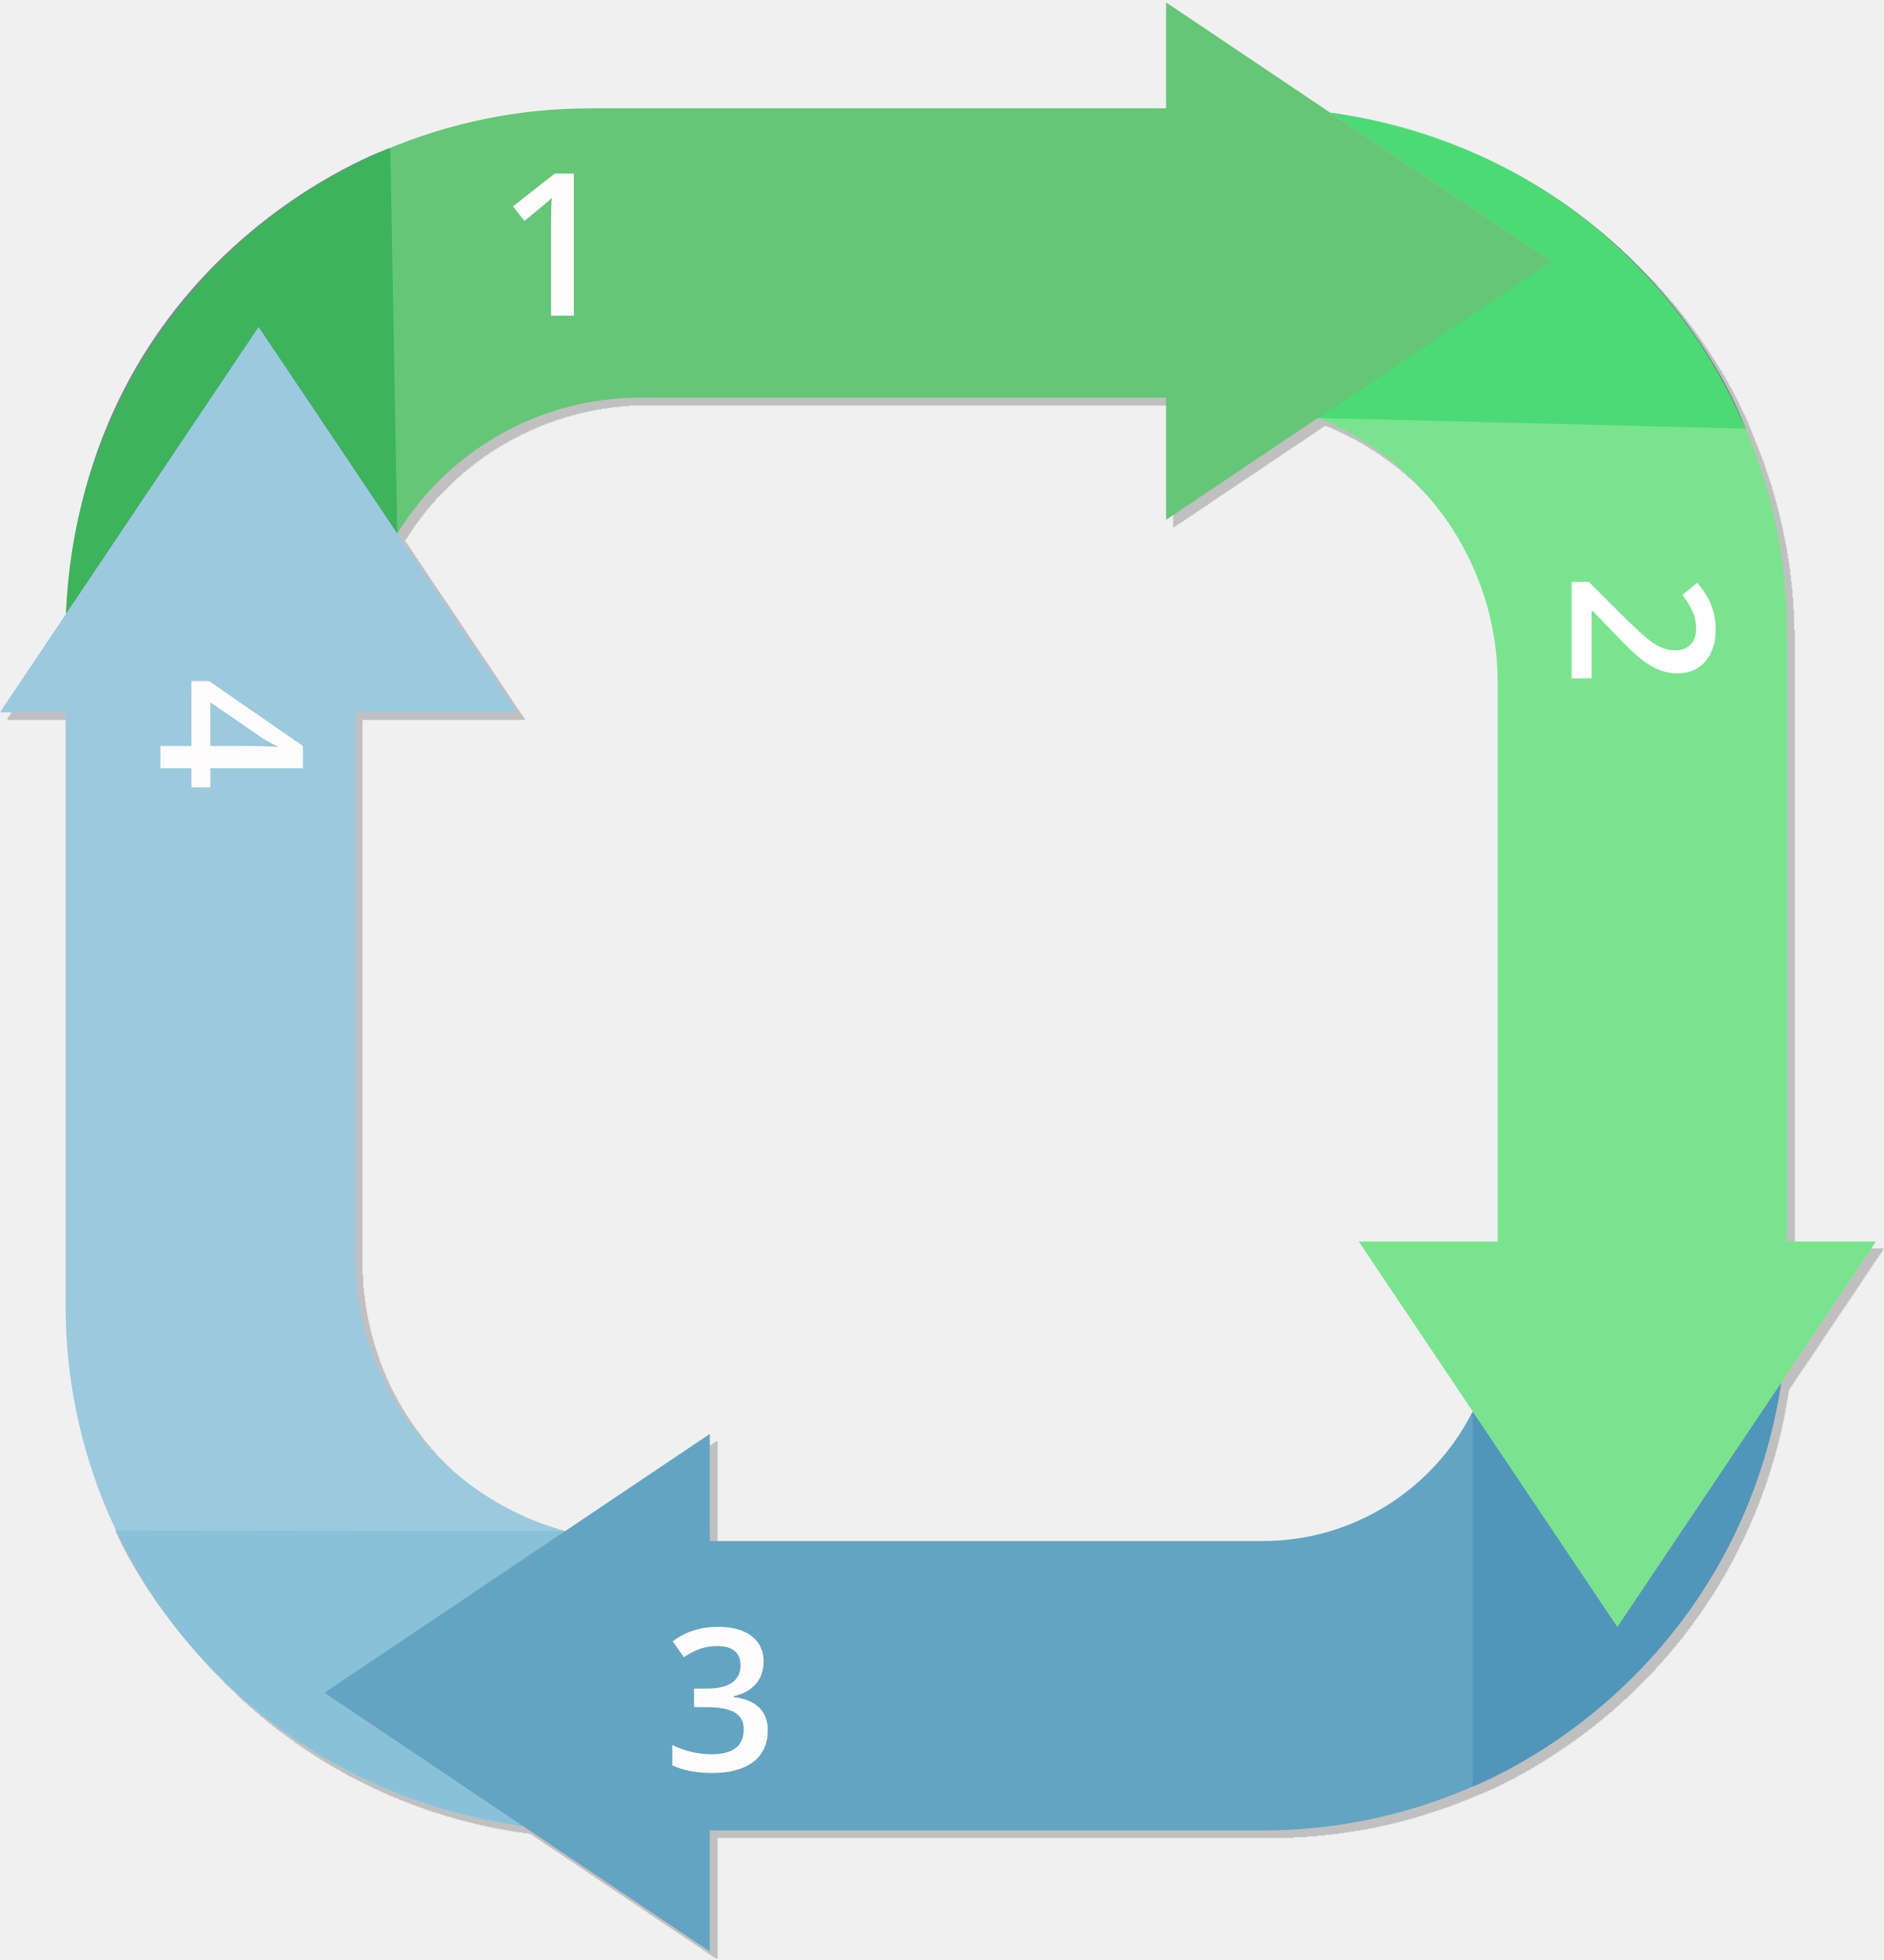
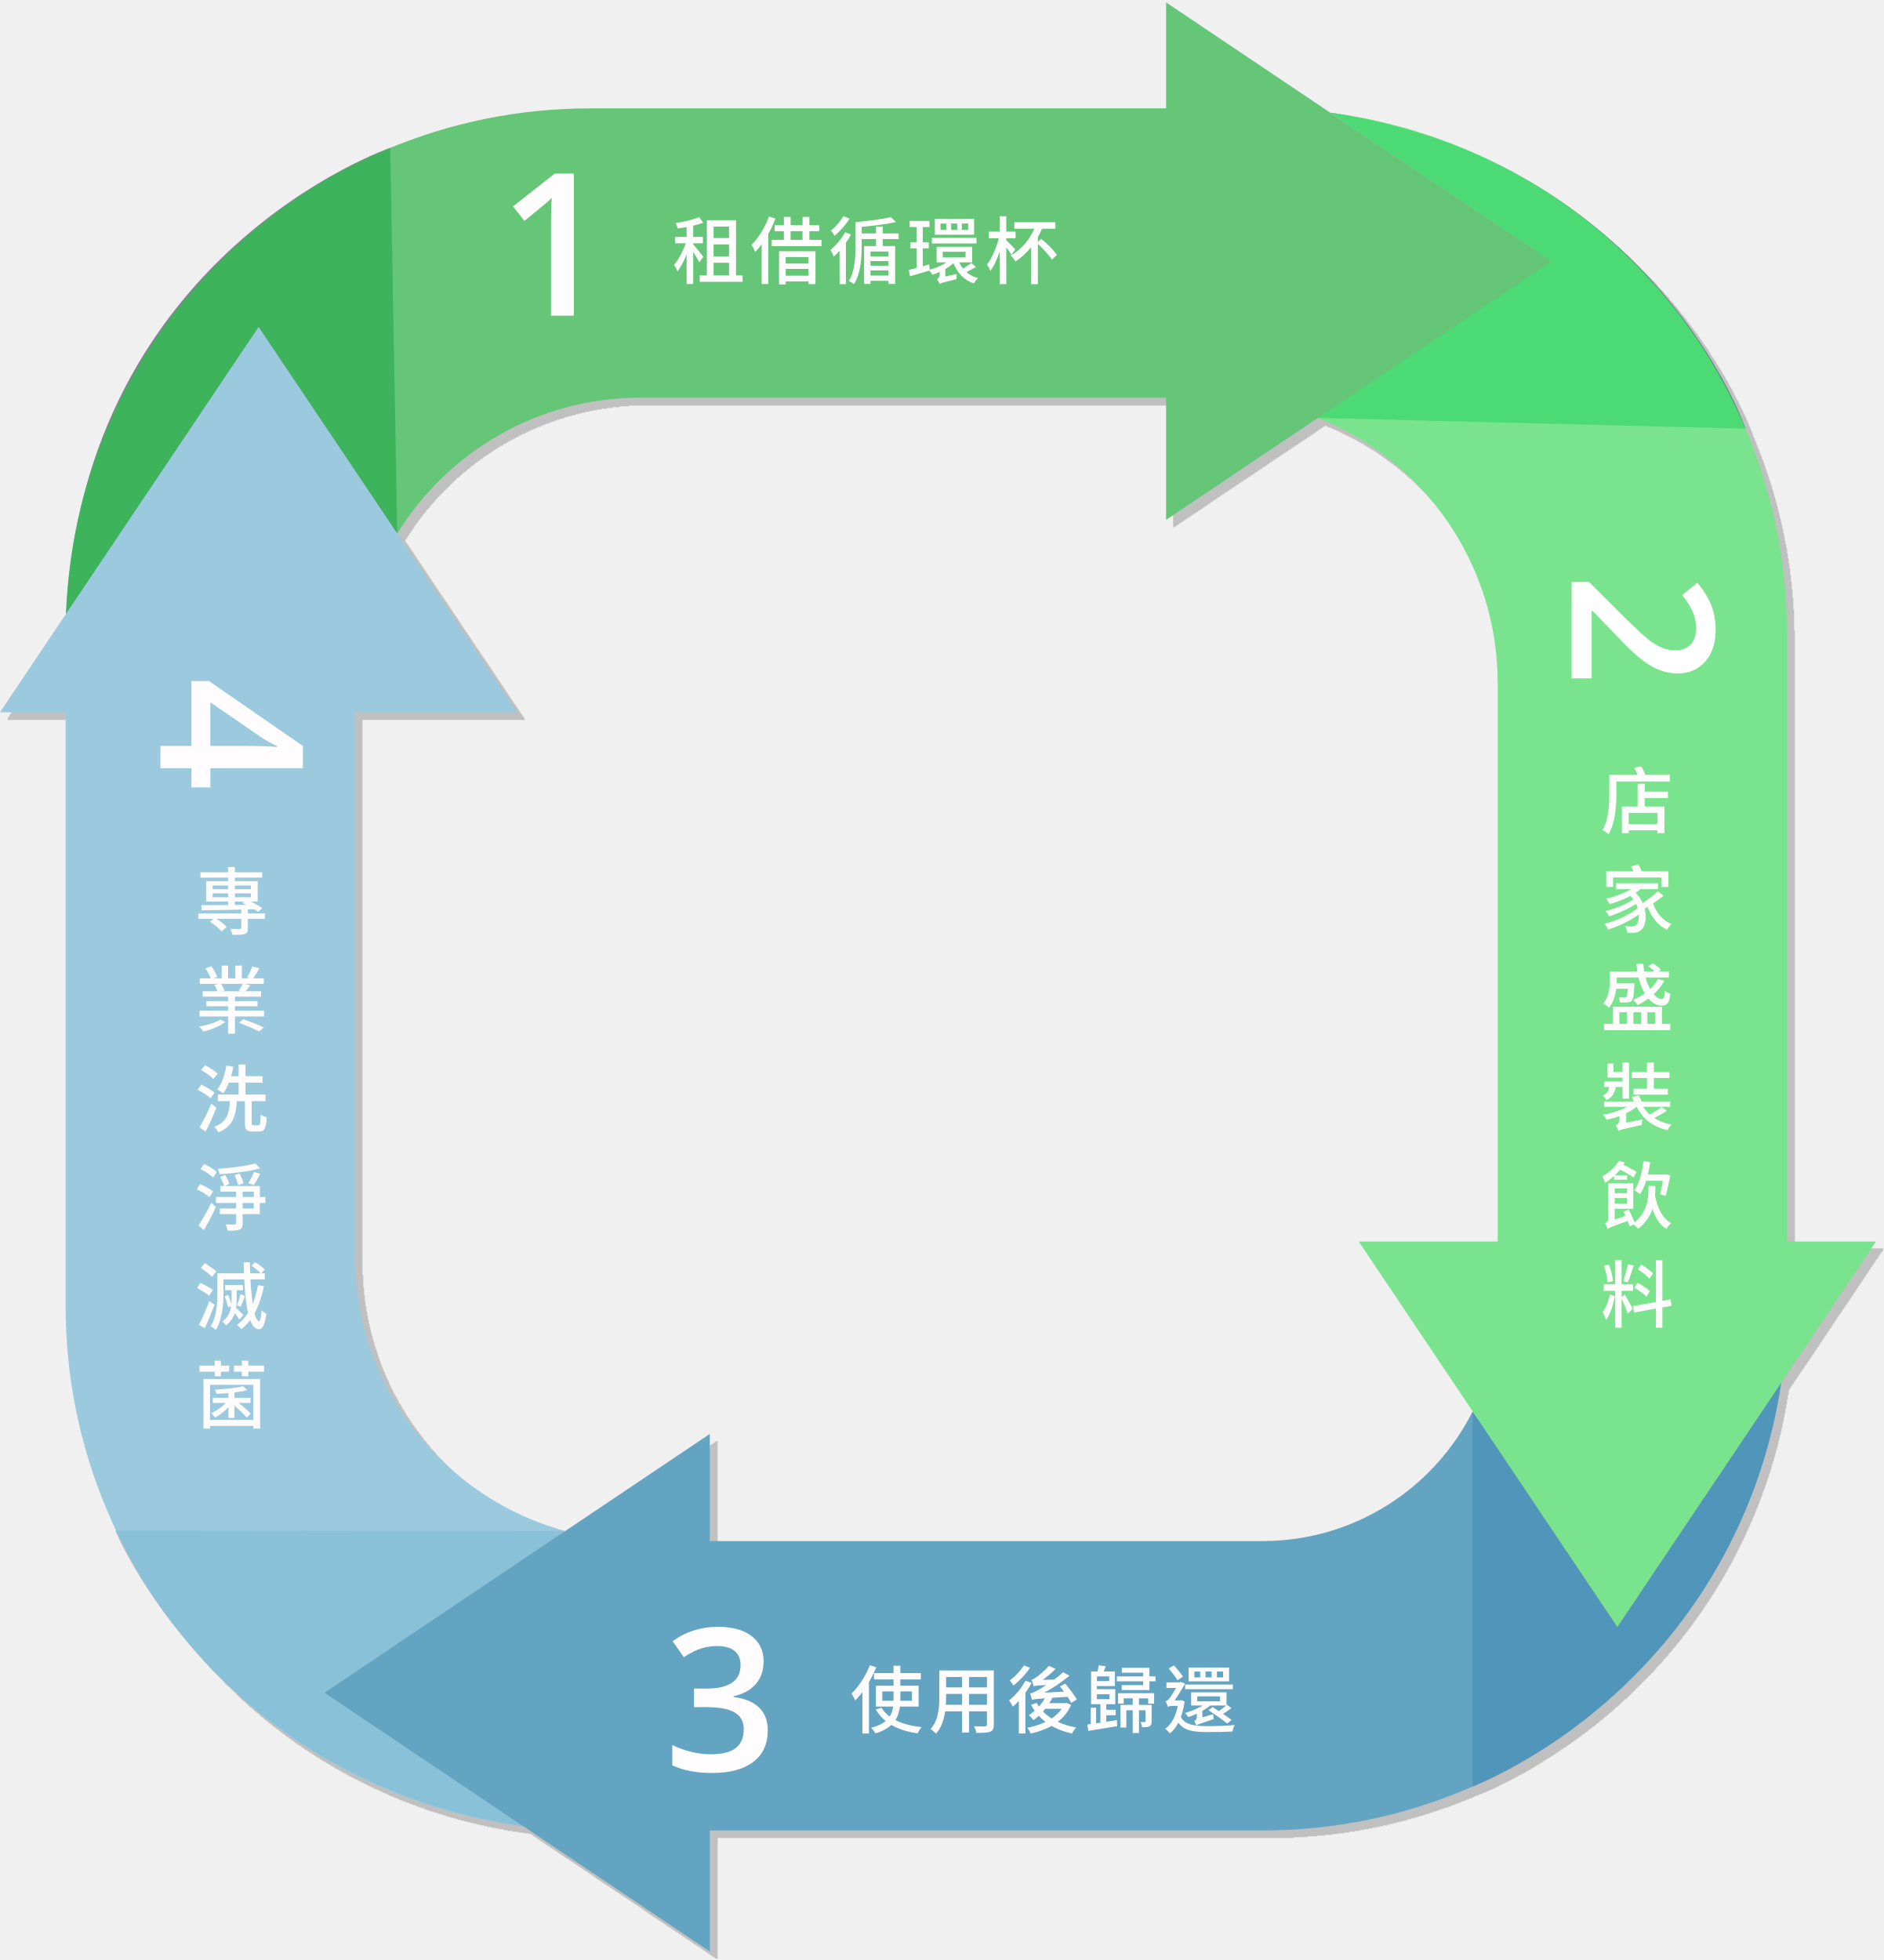
<svg xmlns="http://www.w3.org/2000/svg" width="515" height="536" viewBox="0 0 515 536" fill="none">
-   <g filter="url(#filter0_d_10_5016)">
+   <g filter="url(#filter0_d_16_33)">
    <path d="M18.047 167.888C18.65 150.383 22.43 133.374 29.244 117.235C36.467 100.156 46.794 84.799 59.944 71.66C73.093 58.505 88.425 48.172 105.496 40.946C123.224 33.453 142.016 29.636 161.323 29.636H318.884V0.661L363.797 30.826L424.202 71.412L360.39 114.288L318.884 142.162V108.749H175.093C147.002 108.749 122.372 123.609 108.637 145.891L70.715 89.415L18.047 167.888Z" fill="#64C676" />
-     <path d="M143.134 499.413C130.215 497.78 117.598 494.371 105.496 489.258C88.425 482.032 73.093 471.699 59.944 458.543C46.794 445.405 36.467 430.065 29.244 412.968C21.756 395.231 17.941 376.447 17.941 357.113V194.786H0L18.047 167.888L70.715 89.415L108.637 145.891L141.448 194.768H97.049V343.318C97.049 379.341 121.414 409.665 154.562 418.685L88.78 462.893L143.134 499.413Z" fill="#9BC9DD" />
+     <path d="M143.134 499.413C130.215 497.78 117.598 494.371 105.496 489.258C88.425 482.032 73.093 471.699 59.944 458.543C46.794 445.405 36.467 430.065 29.244 412.968C21.756 395.231 17.941 376.447 17.941 357.113V194.786H0L18.047 167.888L70.715 89.415L108.637 145.891L141.448 194.768H97.049V343.318C97.049 379.341 121.414 409.666 154.562 418.685L88.78 462.893L143.134 499.413Z" fill="#9BC9DD" />
    <path d="M194.099 533.661L143.134 499.431L88.78 462.91L154.562 418.702L194.099 392.142V421.436H345.253C370.398 421.436 392.154 407.002 402.713 385.981L442.267 444.908L487.092 378.098C485.353 390.065 482.088 401.729 477.332 412.968C470.109 430.065 459.782 445.405 446.632 458.543C433.501 471.699 418.169 482.032 401.08 489.258C383.353 496.75 364.578 500.567 345.253 500.567H194.099V533.661Z" fill="#62A4C1" />
    <path d="M442.285 444.89L402.73 385.964L371.57 339.519H409.562V186.85C409.562 153.934 389.209 125.775 360.408 114.288L424.22 71.412L363.815 30.826C376.627 32.477 389.12 35.868 401.098 40.946C418.187 48.172 433.519 58.505 446.65 71.66C459.799 84.799 470.127 100.156 477.35 117.236C484.838 134.972 488.653 153.756 488.653 173.09V339.519H513L487.11 378.081L442.285 444.89Z" fill="#7AE38D" />
    <g style="mix-blend-mode:overlay" opacity="0.27">
      <path d="M402.73 385.964V488.601C402.73 488.601 474.014 461.739 487.127 378.081L442.303 444.89L402.748 385.964H402.73Z" fill="#28364C" />
    </g>
    <g style="mix-blend-mode:overlay" opacity="0.27">
      <path d="M154.562 418.702L31.534 418.578C31.534 418.578 59.607 487.181 143.134 499.413L88.78 462.893L154.562 418.685V418.702Z" fill="#28364C" />
    </g>
    <g style="mix-blend-mode:overlay" opacity="0.57">
      <path d="M108.637 145.909L106.72 40.431C106.72 40.431 22.998 69.157 18.047 167.888L70.715 89.415L108.637 145.909Z" fill="#28364C" />
    </g>
    <g style="mix-blend-mode:overlay" opacity="0.57">
      <path d="M360.408 114.288L477.35 117.218C477.35 117.218 452.187 44.177 363.868 30.808L424.22 71.394L360.408 114.271V114.288Z" fill="#28364C" />
    </g>
  </g>
  <path d="M156.922 86.326H150.676V61.221C150.676 58.221 150.747 55.859 150.889 54.102C150.48 54.528 149.984 54.989 149.38 55.504C148.795 56.019 146.789 57.652 143.418 60.404L140.277 56.445L151.705 47.461H156.922V86.326Z" fill="#FEFCFC" />
-   <path d="M429.774 185.483V159.135H434.512L444.574 169.167C447.608 172.132 449.756 174.085 451.016 175.061C452.275 176.02 453.482 176.73 454.582 177.174C455.7 177.618 456.889 177.831 458.167 177.831C459.924 177.831 461.308 177.298 462.319 176.251C463.331 175.203 463.828 173.729 463.828 171.883C463.828 170.392 463.562 168.954 463.011 167.569C462.461 166.184 461.468 164.568 460.03 162.74L464.147 159.366C465.975 161.532 467.27 163.627 468.033 165.669C468.796 167.711 469.169 169.877 469.169 172.185C469.169 175.807 468.228 178.701 466.347 180.884C464.466 183.068 461.929 184.151 458.735 184.151C456.978 184.151 455.31 183.832 453.731 183.21C452.151 182.589 450.536 181.612 448.851 180.316C447.183 179.02 444.911 176.854 442.054 173.818L435.524 167.072H435.258V185.518H429.757L429.774 185.483Z" fill="white" />
+   <path d="M429.774 185.483V159.135H434.512L444.574 169.167C447.608 172.132 449.756 174.085 451.016 175.061C452.275 176.02 453.482 176.73 454.582 177.174C455.7 177.618 456.889 177.831 458.167 177.831C459.924 177.831 461.308 177.298 462.319 176.251C463.331 175.203 463.828 173.729 463.828 171.883C463.828 170.392 463.561 168.954 463.011 167.569C462.461 166.184 461.468 164.568 460.03 162.74L464.147 159.366C465.975 161.532 467.27 163.627 468.033 165.669C468.796 167.711 469.169 169.877 469.169 172.185C469.169 175.807 468.228 178.701 466.347 180.884C464.466 183.068 461.929 184.151 458.735 184.151C456.978 184.151 455.31 183.832 453.731 183.21C452.151 182.589 450.536 181.612 448.851 180.316C447.183 179.02 444.911 176.854 442.054 173.818L435.524 167.072H435.258V185.518H429.757L429.774 185.483Z" fill="white" />
  <path d="M208.809 454.388C208.809 456.856 208.1 458.898 206.662 460.549C205.225 462.183 203.202 463.301 200.611 463.869V464.082C203.734 464.473 206.077 465.449 207.62 466.994C209.182 468.539 209.963 470.598 209.963 473.172C209.963 476.919 208.65 479.795 206.006 481.819C203.362 483.843 199.617 484.855 194.737 484.855C190.425 484.855 186.805 484.162 183.842 482.76V477.203C185.492 478.019 187.231 478.641 189.077 479.085C190.922 479.528 192.697 479.741 194.4 479.741C197.417 479.741 199.671 479.191 201.143 478.073C202.634 476.954 203.379 475.232 203.379 472.888C203.379 470.811 202.563 469.284 200.913 468.308C199.262 467.331 196.672 466.852 193.158 466.852H189.786V461.774H193.211C199.404 461.774 202.51 459.626 202.51 455.347C202.51 453.678 201.977 452.4 200.895 451.494C199.813 450.589 198.215 450.145 196.104 450.145C194.631 450.145 193.211 450.358 191.845 450.767C190.478 451.175 188.864 451.992 187 453.199L183.948 448.831C187.515 446.204 191.65 444.89 196.352 444.89C200.274 444.89 203.326 445.724 205.527 447.411C207.727 449.098 208.827 451.423 208.827 454.371L208.809 454.388Z" fill="#FEFCFC" />
  <path d="M52.349 215.328V210.09H43.867V204H52.349V186.246H57.158L82.835 204V210.09H57.53V215.328H52.349ZM57.53 204H67.273C70.751 204 73.59 204.089 75.808 204.267V204.054C74.637 203.556 73.217 202.775 71.549 201.71L57.513 192.052V203.983L57.53 204Z" fill="#FEFCFC" />
+   <path d="M191.342 75.313V77.073H203.082V75.313H191.342ZM194.182 65.113V66.833H200.142V65.113H194.182ZM194.182 70.153V71.873H200.142V70.153H194.182ZM193.302 60.213V76.313H195.142V61.973H199.362V76.313H201.282V60.213H193.302ZM187.762 60.893V77.673H189.562V60.893H187.762ZM184.582 64.773V66.533H192.222V64.773H184.582ZM187.862 65.473C187.202 67.833 185.722 70.853 184.322 72.453C184.642 72.913 185.062 73.693 185.262 74.233C186.762 72.313 188.222 68.793 189.002 65.953L187.862 65.473ZM191.202 59.373C189.622 60.053 187.042 60.653 184.782 60.993C184.982 61.413 185.222 62.053 185.302 62.473C187.622 62.173 190.362 61.653 192.302 60.913L191.202 59.373ZM189.542 66.813L188.682 67.593C189.302 68.433 190.722 70.693 191.222 71.733L192.342 70.233C191.922 69.673 190.062 67.353 189.542 66.813ZM211.822 61.573V63.213H224.022V61.573H211.822ZM211.042 65.593V67.313H224.642V65.593H211.042ZM214.362 59.313V66.533H216.202V59.313H214.362ZM219.462 59.313V66.533H221.342V59.313H219.462ZM213.042 68.713V77.773H214.862V70.293H221.102V77.693H223.002V68.713H213.042ZM213.942 72.073V73.533H222.002V72.073H213.942ZM213.942 75.393V76.953H222.002V75.393H213.942ZM210.282 59.213C209.202 62.173 207.402 65.113 205.482 66.993C205.822 67.433 206.342 68.453 206.522 68.913C208.702 66.653 210.762 63.173 212.062 59.773L210.282 59.213ZM208.282 64.533V77.673H210.082V62.753L210.062 62.733L208.282 64.533ZM243.582 59.353C241.282 59.933 237.322 60.453 233.962 60.733C234.202 61.113 234.442 61.713 234.522 62.113C238.002 61.873 242.142 61.393 245.022 60.713L243.582 59.353ZM234.902 63.833V65.373H245.742V63.833H234.902ZM237.462 70.113V71.393H243.642V70.113H237.462ZM237.302 75.353V76.793H243.662V75.353H237.302ZM237.302 72.673V73.953H243.482V72.673H237.302ZM236.282 67.293V77.653H238.042V68.773H242.922V77.653H244.782V67.293H236.282ZM233.962 60.733V67.273C233.962 70.253 233.762 74.113 232.142 76.873C232.542 77.053 233.222 77.433 233.542 77.693C235.382 74.713 235.642 70.633 235.642 67.273V60.733H233.962ZM230.622 59.133C229.902 60.413 228.522 62.033 227.242 63.053C227.542 63.393 228.022 64.093 228.222 64.493C229.702 63.273 231.302 61.433 232.342 59.773L230.622 59.133ZM231.102 63.513C230.122 65.313 228.562 67.173 227.082 68.373C227.382 68.833 227.862 69.793 228.002 70.193C229.682 68.693 231.562 66.333 232.742 64.133L231.102 63.513ZM229.582 67.193V77.693H231.322V65.493L231.302 65.473L229.582 67.193ZM239.562 61.953V68.213H241.402V61.953H239.562ZM248.762 60.413V62.093H254.182V60.413H248.762ZM248.942 66.233V67.913H253.982V66.233H248.942ZM248.522 73.813L248.862 75.553C250.462 75.093 252.422 74.513 254.282 73.953L254.062 72.313C252.022 72.893 249.962 73.473 248.522 73.813ZM250.682 61.453V74.093L252.342 73.673V61.453H250.682ZM254.842 65.053V66.573H267.042V65.053H254.842ZM257.802 68.853H264.042V70.393H257.802V68.853ZM256.122 67.493V71.753H265.842V67.493H256.122ZM263.042 61.133H264.742V62.873H263.042V61.133ZM260.102 61.133H261.762V62.873H260.102V61.133ZM257.202 61.133H258.802V62.873H257.202V61.133ZM255.642 59.813V64.193H266.382V59.813H255.642ZM262.022 71.093L260.522 71.413C261.522 74.333 263.422 76.533 266.342 77.513C266.562 77.053 267.082 76.393 267.462 76.053C264.762 75.333 262.862 73.453 262.022 71.093ZM265.642 71.913C264.882 72.513 263.482 73.393 262.542 73.893L263.442 74.773C264.462 74.353 265.762 73.693 266.882 73.033L265.642 71.913ZM260.002 70.833C258.702 72.113 256.162 73.293 253.942 73.833C254.302 74.153 254.782 74.733 255.022 75.133C257.262 74.433 259.862 72.973 261.302 71.393L260.002 70.833ZM256.882 77.653C256.882 77.133 258.502 76.253 258.502 76.253V72.813L256.962 73.193V75.013C256.962 75.813 256.542 76.173 256.242 76.313C256.462 76.633 256.782 77.273 256.882 77.653ZM256.882 77.653C257.242 77.433 257.842 77.253 261.602 76.333C261.582 75.993 261.582 75.353 261.622 74.933L257.502 75.833L256.782 76.373L256.882 77.653ZM277.382 60.773V62.553H288.622V60.773H277.382ZM283.122 61.893C281.802 65.313 279.382 68.193 276.402 69.893C276.802 70.273 277.462 71.093 277.722 71.493C280.822 69.473 283.442 66.253 285.002 62.393L283.122 61.893ZM283.502 66.433C285.042 67.793 286.862 69.733 287.662 70.993L289.022 69.713C288.162 68.433 286.282 66.573 284.742 65.293L283.502 66.433ZM270.402 63.353V65.153H277.722V63.353H270.402ZM273.362 59.133V77.693H275.182V59.133H273.362ZM273.262 64.533C272.702 67.273 271.322 70.573 269.902 72.353C270.202 72.813 270.662 73.573 270.842 74.093C272.382 72.053 273.762 68.153 274.422 64.933L273.262 64.533ZM275.022 65.533L274.122 66.353C274.742 67.053 276.102 68.833 276.602 69.673L277.642 68.193C277.262 67.753 275.502 65.953 275.022 65.533ZM281.962 65.353V77.713H283.822V63.993L283.462 63.853L281.962 65.353Z" fill="#FEFCFC" />
+   <path d="M239.009 457.549V459.269H251.809V457.549H239.009ZM241.269 462.549H249.389V465.109H241.269V462.549ZM239.529 460.989V466.689H251.209V460.989H239.529ZM241.049 467.009L239.489 467.489C241.649 471.209 245.569 473.269 250.929 474.009C251.169 473.489 251.649 472.729 252.049 472.309C246.849 471.789 242.889 470.029 241.049 467.009ZM244.349 455.529V464.489C244.349 467.829 243.929 471.089 238.229 472.469C238.629 472.869 239.169 473.609 239.389 474.029C245.389 472.249 246.209 468.469 246.209 464.509V455.529H244.349ZM237.869 455.389C236.729 458.349 234.809 461.269 232.849 463.129C233.169 463.569 233.689 464.589 233.869 465.029C236.109 462.789 238.269 459.329 239.629 455.949L237.869 455.389ZM235.829 460.769V474.069H237.629V458.989L237.609 458.969L235.829 460.769ZM257.949 456.809V458.609H270.589V456.809H257.949ZM257.949 461.449V463.229H270.589V461.449H257.949ZM257.869 466.209V467.989H270.649V466.209H257.869ZM256.869 456.809V464.029C256.869 466.849 256.669 470.409 254.469 472.869C254.889 473.109 255.649 473.749 255.949 474.109C258.369 471.449 258.729 467.149 258.729 464.049V456.809H256.869ZM269.889 456.809V471.609C269.889 471.969 269.749 472.089 269.369 472.109C268.989 472.109 267.649 472.129 266.349 472.069C266.609 472.569 266.909 473.389 266.989 473.889C268.849 473.909 270.029 473.869 270.769 473.569C271.509 473.269 271.769 472.729 271.769 471.609V456.809H269.889ZM263.089 457.509V473.789H265.009V457.509H263.089ZM286.209 463.529C285.189 465.749 283.349 467.769 281.349 469.049C281.729 469.369 282.369 470.069 282.609 470.429C284.689 468.929 286.709 466.589 287.929 464.029L286.209 463.529ZM289.849 461.169C290.949 462.549 292.329 464.469 292.929 465.669L294.489 464.769C293.829 463.609 292.409 461.749 291.309 460.429L289.849 461.169ZM283.489 465.689L281.949 466.209C284.109 470.309 287.949 472.969 293.169 474.049C293.409 473.549 293.909 472.809 294.309 472.409C289.249 471.549 285.349 469.149 283.489 465.689ZM285.989 465.769L284.609 467.309H291.649V465.769H285.989ZM291.009 465.769V466.029C289.529 469.549 285.369 471.669 280.929 472.469C281.249 472.869 281.669 473.609 281.829 474.069C286.629 473.029 291.029 470.709 292.889 466.249L291.689 465.689L291.389 465.769H291.009ZM280.409 459.609C279.369 461.669 277.629 463.689 275.949 465.009C276.269 465.409 276.809 466.329 276.989 466.729C278.869 465.129 280.829 462.629 282.109 460.209L280.409 459.609ZM279.989 455.429C279.169 456.809 277.569 458.509 276.129 459.549C276.429 459.889 276.909 460.549 277.149 460.929C278.769 459.689 280.549 457.809 281.669 456.089L279.989 455.429ZM278.609 463.589V474.049H280.409V462.089L280.209 462.009L278.609 463.589ZM282.669 461.149C282.669 460.789 283.769 460.289 283.769 460.289V460.229C285.409 459.329 287.189 457.889 288.689 456.389L286.809 455.549C285.649 456.969 283.929 458.289 283.409 458.669C282.889 459.009 282.469 459.289 282.069 459.349C282.289 459.849 282.589 460.749 282.669 461.149ZM282.669 461.149C283.089 460.989 283.769 460.889 288.109 460.729C288.249 460.369 288.569 459.709 288.829 459.289L283.589 459.429L282.669 459.929V461.149ZM282.229 464.869C282.229 464.529 283.349 464.069 283.349 464.069V464.009C286.349 462.649 289.569 460.649 292.469 458.249L290.729 457.289C288.369 459.489 284.949 461.609 283.909 462.149C282.969 462.689 282.289 463.029 281.689 463.109C281.869 463.589 282.149 464.509 282.229 464.869ZM282.229 464.869C282.889 464.609 283.869 464.529 292.569 463.989C292.489 463.629 292.389 462.989 292.369 462.529L283.229 463.029L282.189 463.569L282.229 464.869ZM309.749 464.349V473.929H311.469V464.349H309.749ZM300.929 465.389V471.809H302.529V465.389H300.929ZM298.289 467.009V472.189H299.749V467.009H298.289ZM306.409 466.229V472.429H308.009V467.709H313.869V466.229H306.409ZM306.789 456.089V457.429H312.589V460.829H306.749V462.169H314.329V456.089H306.789ZM299.129 457.089V458.449H303.329V459.729H299.129V461.089H304.889V457.089H299.129ZM305.409 458.449V459.789H315.989V458.449H305.409ZM301.689 467.569V469.069H305.109V467.569H301.689ZM313.269 466.229V470.709C313.269 470.889 313.229 470.929 313.049 470.929C312.889 470.929 312.429 470.929 311.889 470.909C312.069 471.329 312.269 471.889 312.309 472.329C313.249 472.329 313.909 472.309 314.369 472.089C314.829 471.829 314.929 471.449 314.929 470.729V466.229H313.269ZM305.749 463.029V465.889H307.289V464.449H313.989V465.889H315.609V463.029H305.749ZM300.469 455.409C300.389 455.989 300.189 456.809 300.029 457.429L301.549 457.729C301.789 457.189 302.089 456.449 302.409 455.669L300.469 455.409ZM298.369 457.089V465.469H299.969V457.089H298.369ZM297.369 471.609L297.609 473.349C299.769 473.009 302.729 472.509 305.509 472.049L305.429 470.389C302.489 470.869 299.409 471.349 297.369 471.609ZM298.369 464.669V466.049H304.989V461.929H299.189V463.329H303.409V464.669H298.369ZM324.089 460.669V461.949H337.129V460.669H324.089ZM327.409 463.909H333.649V465.269H327.409V463.909ZM325.729 462.789V466.409H335.409V462.789H325.729ZM332.789 457.109H334.469V458.709H332.789V457.109ZM329.669 457.109H331.329V458.709H329.669V457.109ZM326.609 457.109H328.209V458.709H326.609V457.109ZM325.049 456.009V459.809H336.109V456.009H325.049ZM335.549 466.209C334.889 466.789 333.749 467.669 332.949 468.149L333.969 468.969C334.789 468.509 335.889 467.809 336.749 467.089L335.549 466.209ZM330.129 465.549C328.749 466.709 326.089 467.889 324.029 468.449C324.329 468.729 324.749 469.229 324.969 469.569C327.049 468.889 329.789 467.509 331.309 466.129L330.129 465.549ZM327.109 471.889C327.469 471.609 328.069 471.389 331.929 470.109C331.849 469.789 331.749 469.169 331.729 468.769L327.629 470.009L326.989 470.569L327.109 471.889ZM330.469 467.669C332.169 468.789 334.449 470.389 335.609 471.349L336.789 470.349C335.589 469.409 333.269 467.889 331.609 466.829L330.469 467.669ZM327.109 471.889C327.109 471.389 328.809 470.709 328.809 470.709V467.569H327.289V469.549C327.289 470.269 326.889 470.529 326.569 470.629C326.789 470.909 327.029 471.529 327.109 471.889ZM319.609 456.269C320.449 457.269 321.509 458.669 321.989 459.509L323.489 458.509C322.969 457.689 321.929 456.409 321.049 455.429L319.609 456.269ZM318.969 460.069V461.609H322.889V460.069H318.969ZM322.649 469.029L321.389 469.569C322.889 473.109 325.469 473.669 330.189 473.669C332.469 473.669 335.049 473.629 337.029 473.509C337.129 472.989 337.369 472.129 337.649 471.749C335.489 471.949 332.369 472.049 330.209 472.049C326.329 472.029 323.809 471.689 322.649 469.029ZM322.269 465.009V465.309C321.829 468.829 320.549 471.389 318.649 472.769C319.029 473.029 319.649 473.669 319.909 474.029C321.929 472.469 323.369 469.549 323.949 465.289L323.129 464.969L322.829 465.009H322.269ZM319.389 466.789C319.549 466.629 320.089 466.509 320.589 466.509H323.169V465.009H320.169L319.389 465.409V466.789ZM319.389 466.789C319.389 466.349 320.709 465.689 320.709 465.689C321.709 464.429 323.289 461.789 324.109 460.409L322.909 459.949L322.409 460.169V460.209C321.829 461.309 320.209 464.009 319.669 464.589C319.369 464.969 319.049 465.109 318.749 465.209C318.929 465.549 319.289 466.389 319.389 466.789Z" fill="#FEFCFC" />
+   <path d="M448.724 216.497V218.237H456.124V216.497H448.724ZM444.524 225.377V227.057H454.244V225.377H444.524ZM447.824 214.337V221.717H449.764V214.337H447.824ZM443.524 220.557V227.857H445.384V222.297H453.244V227.837H455.164V220.557H443.524ZM440.944 211.897V213.697H456.684V211.897H440.944ZM440.084 211.897V217.057C440.084 219.997 439.944 224.137 438.224 227.017C438.684 227.217 439.524 227.797 439.884 228.117C441.744 225.017 442.024 220.257 442.024 217.077V211.897H440.084ZM446.904 209.977C447.424 210.857 447.924 212.057 448.084 212.857L450.064 212.357C449.884 211.577 449.344 210.417 448.784 209.577L446.904 209.977ZM439.244 238.237V242.557H441.104V239.977H454.324V242.557H456.264V238.237H439.244ZM441.944 241.537V243.157H453.404V241.537H441.944ZM445.424 244.577C448.744 247.457 448.564 251.997 447.444 252.917C447.124 253.297 446.764 253.357 446.264 253.357C445.824 253.357 445.164 253.337 444.424 253.257C444.764 253.777 444.924 254.537 444.944 255.057C445.564 255.077 446.184 255.097 446.624 255.077C447.584 255.077 448.164 254.897 448.824 254.277C450.624 252.857 450.764 247.077 446.864 243.777L445.424 244.577ZM447.524 242.057C445.724 243.757 442.304 245.057 439.184 245.757C439.504 246.117 440.004 246.897 440.184 247.257C443.404 246.337 446.984 244.797 449.084 242.717L447.524 242.057ZM446.824 245.837C445.124 247.117 441.664 248.537 439.084 249.137C439.424 249.537 439.824 250.177 440.044 250.597C442.644 249.777 446.124 248.177 448.044 246.737L446.824 245.837ZM447.984 248.197C446.024 249.997 442.024 251.857 438.784 252.617C439.144 253.037 439.544 253.717 439.764 254.197C443.044 253.197 447.084 251.177 449.284 249.177L447.984 248.197ZM452.004 246.957L450.344 247.357C451.344 250.497 453.184 252.997 455.884 254.257C456.144 253.777 456.704 253.057 457.124 252.717C454.664 251.737 452.864 249.537 452.004 246.957ZM453.364 243.737C451.984 245.057 449.664 246.757 447.944 247.757L449.164 248.837C450.904 247.897 453.184 246.357 454.924 244.977L453.364 243.737ZM446.024 236.937C446.444 237.697 446.884 238.717 447.044 239.377L449.104 238.717C448.944 238.077 448.444 237.097 448.004 236.377L446.024 236.937ZM438.624 279.997V281.717H456.764V279.997H438.624ZM441.124 265.657V267.317H456.384V265.657H441.124ZM440.704 268.917V270.397H445.784V268.917H440.704ZM441.064 275.317V280.977H442.844V276.817H444.924V280.977H446.664V276.817H448.764V280.977H450.504V276.817H452.624V280.977H454.484V275.317H441.064ZM440.244 265.657V267.977C440.244 269.857 440.024 272.497 438.424 274.437C438.864 274.637 439.704 275.257 440.004 275.597C441.764 273.437 442.124 270.237 442.124 267.997V265.657H440.244ZM445.204 268.917V269.137C445.084 271.497 445.004 272.357 444.764 272.597C444.644 272.757 444.484 272.777 444.224 272.777C443.944 272.777 443.304 272.757 442.584 272.697C442.804 273.077 442.964 273.697 443.004 274.137C443.864 274.177 444.664 274.177 445.104 274.117C445.604 274.077 445.964 273.957 446.264 273.617C446.664 273.157 446.804 272.077 446.924 269.517C446.944 269.317 446.944 268.917 446.944 268.917H445.204ZM447.524 263.557C447.864 269.737 450.824 275.017 454.364 274.997C455.864 275.017 456.484 274.377 456.784 271.777C456.304 271.637 455.684 271.317 455.284 270.957C455.164 272.597 454.984 273.197 454.444 273.217C452.244 273.237 449.664 268.797 449.404 263.557H447.524ZM453.404 267.717C452.064 270.237 449.484 272.257 446.624 273.437C447.004 273.777 447.604 274.497 447.864 274.857C450.764 273.437 453.524 271.157 455.124 268.237L453.404 267.717ZM450.704 264.217C451.444 264.717 452.384 265.537 452.864 266.097L454.224 265.217C453.724 264.677 452.804 263.937 452.004 263.457L450.704 264.217ZM446.464 301.677C444.764 303.137 441.404 304.317 438.344 304.857C438.684 305.177 439.144 305.797 439.384 306.217C442.544 305.577 445.984 304.137 447.944 302.317L446.464 301.677ZM448.904 301.697L447.304 302.057C448.864 305.717 451.704 308.077 456.024 309.077C456.244 308.597 456.724 307.897 457.104 307.537C453.064 306.777 450.224 304.717 448.904 301.697ZM454.404 302.757C453.444 303.517 451.764 304.517 450.544 305.097L451.704 306.037C452.944 305.477 454.544 304.637 455.784 303.757L454.404 302.757ZM438.664 301.217V302.677H456.744V301.217H438.664ZM446.224 293.197V294.797H456.524V293.197H446.224ZM446.724 297.737V299.357H456.104V297.737H446.724ZM443.704 290.537V300.457H445.484V290.537H443.704ZM450.384 290.537V298.677H452.264V290.537H450.384ZM438.704 295.757V297.237H444.584V295.757H438.704ZM440.204 296.257C440.104 297.817 439.764 298.957 438.284 299.617C438.644 299.897 439.104 300.477 439.284 300.857C441.284 299.937 441.784 298.397 441.944 296.257H440.204ZM439.604 290.837V294.697H444.464V293.157H441.224V290.837H439.604ZM442.584 309.237C443.004 308.977 443.704 308.797 449.004 307.617C448.984 307.257 449.044 306.577 449.104 306.137L443.264 307.297L442.484 307.877L442.584 309.237ZM442.584 309.237C442.584 308.577 444.704 307.377 444.704 307.377V303.857H442.864V306.137C442.864 307.097 442.244 307.577 441.844 307.777C442.104 308.117 442.444 308.837 442.584 309.237ZM446.244 300.037C446.644 300.777 447.064 301.757 447.204 302.377L449.144 301.777C448.984 301.157 448.524 300.217 448.084 299.517L446.244 300.037ZM449.244 321.197V322.897H455.344V321.197H449.244ZM449.424 317.517C449.044 320.657 448.284 323.637 446.944 325.497C447.384 325.757 448.184 326.297 448.504 326.577C449.904 324.477 450.784 321.257 451.264 317.797L449.424 317.517ZM454.964 321.197V321.497C454.704 323.177 454.304 325.317 453.964 326.617L455.484 327.017C455.924 325.617 456.404 323.377 456.784 321.457L455.504 321.137L455.224 321.197H454.964ZM450.784 324.297V325.237C450.784 327.817 450.444 331.757 446.524 334.697C446.984 334.997 447.664 335.617 447.964 336.037C452.244 332.757 452.664 328.257 452.664 325.277V324.297H450.784ZM452.544 326.737L450.964 327.017C451.704 331.077 453.064 334.457 455.704 336.077C456.004 335.577 456.564 334.857 457.004 334.497C454.564 333.197 453.184 330.157 452.544 326.737ZM440.804 326.297V327.637H445.764V326.297H440.804ZM440.944 323.597V324.997H444.924V329.157H440.904V330.557H446.644V323.597H440.944ZM442.544 319.597C443.924 320.297 445.804 321.337 446.724 322.037L447.564 320.477C446.604 319.857 444.684 318.857 443.344 318.217L442.544 319.597ZM442.764 317.397C441.764 319.137 439.904 320.717 438.144 321.717C438.424 322.137 438.844 323.077 438.944 323.477C441.004 322.197 443.104 320.137 444.344 317.977L442.764 317.397ZM443.964 331.337C444.584 332.617 445.324 334.357 445.644 335.377L447.164 334.677C446.804 333.697 446.024 332.017 445.404 330.757L443.964 331.337ZM439.584 336.097C439.584 335.497 441.544 334.717 441.544 334.717V323.597H439.784V333.277C439.784 334.017 439.304 334.337 438.944 334.477C439.184 334.877 439.484 335.657 439.584 336.097ZM439.584 336.097C440.024 335.757 440.724 335.457 445.704 333.677C445.604 333.317 445.484 332.657 445.424 332.197L440.124 333.977L439.424 334.617L439.584 336.097ZM441.384 321.377V322.617H444.964V321.377H441.384ZM441.704 344.557V363.097H443.444V344.557H441.704ZM438.564 351.237V352.997H446.584V351.237H438.564ZM438.624 346.157C439.144 347.577 439.564 349.477 439.644 350.697L441.104 350.337C440.984 349.097 440.544 347.237 439.984 345.817L438.624 346.157ZM445.144 345.717C444.884 347.097 444.344 349.097 443.904 350.317L445.124 350.677C445.644 349.537 446.264 347.637 446.764 346.097L445.144 345.717ZM452.824 344.537V363.097H454.604V344.537H452.824ZM446.544 357.177L446.844 358.937L457.124 357.077L456.824 355.337L446.544 357.177ZM447.884 347.117C449.044 347.837 450.424 348.917 451.044 349.697L452.044 348.257C451.384 347.517 449.984 346.497 448.844 345.817L447.884 347.117ZM446.924 352.157C448.104 352.817 449.564 353.877 450.244 354.597L451.204 353.097C450.484 352.377 448.984 351.417 447.804 350.797L446.924 352.157ZM440.244 353.997C439.924 355.677 439.104 357.737 438.264 358.837C438.584 359.437 439.004 360.377 439.184 361.017C440.324 359.597 441.164 356.737 441.604 354.457L440.244 353.997ZM444.304 354.037L443.264 354.777C443.744 355.737 444.784 358.157 445.144 359.317L446.484 357.897C446.164 357.257 444.704 354.617 444.304 354.037Z" fill="#FEFCFC" />
+   <path d="M54.231 249.776V251.296H72.471V249.776H54.231ZM54.811 238.536V239.996H71.691V238.536H54.811ZM65.971 248.536V253.696C65.971 253.956 65.871 254.036 65.551 254.056C65.231 254.056 64.091 254.056 62.991 254.016C63.231 254.496 63.471 255.176 63.551 255.656C65.131 255.656 66.191 255.656 66.911 255.416C67.611 255.156 67.791 254.676 67.791 253.756V248.536H65.971ZM62.371 237.116V247.876H64.231V237.116H62.371ZM57.431 252.076C58.591 252.816 59.951 253.936 60.611 254.716L61.991 253.496C61.311 252.716 59.871 251.656 58.731 250.976L57.431 252.076ZM58.151 244.316H68.611V245.356H58.151V244.316ZM58.151 242.156H68.611V243.176H58.151V242.156ZM56.371 240.956V246.556H70.471V240.956H56.371ZM66.251 246.936C67.771 247.516 69.631 248.576 70.591 249.376L71.711 248.356C70.731 247.616 68.891 246.596 67.351 246.036L66.251 246.936ZM55.051 247.536L55.131 248.956C58.931 248.896 64.631 248.796 69.991 248.636L70.071 247.416C64.571 247.516 58.711 247.556 55.051 247.536ZM54.551 276.396V277.976H72.211V276.396H54.551ZM54.611 267.536V269.056H72.131V267.536H54.611ZM55.431 271.076V272.556H71.391V271.076H55.431ZM56.431 273.776V275.176H70.431V273.776H56.431ZM62.371 271.776V282.676H64.251L64.251 271.776H62.371ZM60.611 264.076V268.296H62.371V264.076H60.611ZM64.351 264.076V268.196H66.151V264.076H64.351ZM68.991 264.296C68.671 265.196 68.071 266.476 67.551 267.296L69.091 267.796C69.631 267.016 70.331 265.896 70.951 264.796L68.991 264.296ZM66.451 268.956C66.191 269.496 65.671 270.316 65.291 270.876L66.871 271.356C67.331 270.876 67.891 270.196 68.431 269.476L66.451 268.956ZM56.171 264.816C56.791 265.736 57.451 266.996 57.711 267.796L59.411 267.156C59.151 266.356 58.451 265.136 57.791 264.256L56.171 264.816ZM58.591 269.336C58.991 269.956 59.411 270.796 59.571 271.316L61.411 270.856C61.211 270.316 60.771 269.516 60.371 268.936L58.591 269.336ZM60.231 278.836C58.971 279.656 56.511 280.396 54.451 280.716C54.831 281.056 55.351 281.676 55.591 282.096C57.671 281.636 60.211 280.596 61.611 279.476L60.231 278.836ZM65.351 279.676C67.171 280.376 69.651 281.436 70.891 282.076L72.171 280.976C70.831 280.336 68.351 279.356 66.571 278.716L65.351 279.676ZM59.571 299.336V301.136H72.631V299.336H59.571ZM61.971 294.296V296.076H71.811V294.296H61.971ZM65.251 291.096V300.296H67.131V291.096H65.251ZM61.911 291.396C61.491 293.916 60.631 296.396 59.431 297.976C59.891 298.196 60.711 298.716 61.071 298.996C62.311 297.276 63.271 294.556 63.811 291.736L61.911 291.396ZM66.971 300.496V307.056C66.971 308.876 67.371 309.436 69.031 309.436C69.351 309.436 70.531 309.436 70.871 309.436C72.331 309.436 72.771 308.596 72.931 305.556C72.431 305.416 71.671 305.116 71.291 304.796C71.231 307.336 71.151 307.736 70.691 307.736C70.431 307.736 69.531 307.736 69.351 307.736C68.891 307.736 68.831 307.636 68.831 307.056V300.496H66.971ZM62.891 300.796C62.691 304.376 62.211 306.816 58.571 308.156C58.991 308.516 59.511 309.216 59.711 309.676C63.811 307.996 64.531 305.056 64.791 300.796H62.891ZM54.951 292.616C56.171 293.276 57.671 294.316 58.351 295.076L59.531 293.616C58.811 292.876 57.291 291.916 56.091 291.316L54.951 292.616ZM54.031 298.016C55.271 298.636 56.831 299.616 57.571 300.336L58.671 298.816C57.891 298.116 56.311 297.196 55.071 296.636L54.031 298.016ZM54.571 308.296L56.231 309.456C57.231 307.516 58.331 305.076 59.191 302.916L57.791 301.836C56.811 304.136 55.511 306.736 54.571 308.296ZM59.051 327.336V328.976H72.571V327.336H59.051ZM64.571 325.176V334.496C64.571 334.776 64.491 334.856 64.171 334.856C63.851 334.876 62.791 334.876 61.711 334.836C61.951 335.336 62.191 336.056 62.271 336.556C63.771 336.556 64.811 336.536 65.471 336.256C66.151 335.996 66.351 335.516 66.351 334.516V325.176H64.571ZM69.851 318.156C67.451 318.856 63.211 319.376 59.591 319.656C59.771 320.036 59.971 320.696 60.031 321.116C63.771 320.876 68.171 320.356 71.131 319.516L69.851 318.156ZM60.251 324.336V325.876H69.391V330.496H60.131V332.016H71.051V324.336H60.251ZM60.191 321.896C60.671 322.656 61.151 323.716 61.331 324.416L62.711 323.756C62.531 323.056 62.051 322.056 61.511 321.316L60.191 321.896ZM64.111 321.356C64.551 322.216 64.991 323.376 65.111 324.116L66.571 323.596C66.411 322.856 65.991 321.736 65.491 320.916L64.111 321.356ZM69.451 320.516C69.111 321.436 68.411 322.756 67.871 323.576L69.411 324.056C69.951 323.276 70.611 322.116 71.191 320.996L69.451 320.516ZM54.851 319.716C56.071 320.296 57.551 321.296 58.291 322.036L59.291 320.496C58.551 319.776 57.011 318.856 55.791 318.336L54.851 319.716ZM53.811 325.236C55.031 325.776 56.551 326.716 57.291 327.396L58.251 325.836C57.471 325.156 55.911 324.296 54.711 323.816L53.811 325.236ZM54.291 335.136L55.751 336.416C56.831 334.536 58.071 332.216 59.031 330.156L57.791 328.896C56.711 331.136 55.271 333.656 54.291 335.136ZM61.451 354.456C61.811 355.436 62.211 356.736 62.391 357.536L63.411 357.136C63.231 356.396 62.811 355.136 62.431 354.156L61.451 354.456ZM61.551 351.416V352.836H66.451V351.416H61.551ZM63.331 352.616V355.356C63.331 357.356 63.071 359.676 60.811 361.416C61.111 361.636 61.591 362.116 61.811 362.436C64.391 360.456 64.711 357.776 64.711 355.396V352.616H63.331ZM65.751 353.936C65.571 354.836 65.131 356.156 64.791 356.976L65.811 357.356C66.171 356.596 66.591 355.416 66.991 354.376L65.751 353.936ZM64.331 357.436L63.411 358.156C63.931 358.736 65.071 360.176 65.491 360.876L66.551 359.616C66.191 359.236 64.731 357.796 64.331 357.436ZM68.731 346.116C69.691 346.736 70.811 347.636 71.331 348.276L72.411 347.216C71.851 346.576 70.711 345.716 69.751 345.176L68.731 346.116ZM70.551 351.436C69.691 356.236 67.911 360.036 64.791 362.296C65.151 362.576 65.791 363.176 66.031 363.476C69.211 360.916 71.131 356.896 72.171 351.716L70.551 351.436ZM59.431 348.196V353.676C59.431 356.396 59.271 360.096 57.591 362.716C57.991 362.896 58.711 363.376 59.011 363.676C60.811 360.876 61.111 356.636 61.111 353.676V348.196H59.431ZM60.511 348.196V349.876H72.411V348.196H60.511ZM66.611 345.196C66.871 355.616 67.771 363.456 70.811 363.516C71.571 363.536 72.431 362.716 72.851 359.276C72.571 359.136 71.811 358.676 71.531 358.336C71.391 360.256 71.171 361.336 70.831 361.316C69.431 361.256 68.431 353.676 68.331 345.196H66.611ZM54.931 346.716C55.931 347.456 57.331 348.496 58.011 349.156L59.151 347.656C58.451 347.056 57.031 346.076 56.031 345.416L54.931 346.716ZM53.891 352.236C54.971 352.856 56.491 353.776 57.231 354.336L58.191 352.716C57.431 352.196 55.891 351.336 54.831 350.796L53.891 352.236ZM54.391 362.276L55.991 363.236C56.871 361.356 57.891 358.896 58.671 356.776L57.231 355.816C56.391 358.116 55.211 360.716 54.391 362.276ZM58.191 382.256V383.656H68.511V382.256H58.191ZM62.471 380.276L62.471 387.756H64.111V380.276H62.471ZM66.431 379.076C64.711 379.556 61.471 379.876 58.751 380.036C58.931 380.336 59.111 380.876 59.171 381.176C61.991 381.096 65.391 380.756 67.631 380.156L66.431 379.076ZM62.291 382.956C61.311 384.356 59.431 385.736 57.751 386.416C58.091 386.696 58.571 387.256 58.811 387.636C60.531 386.776 62.471 385.116 63.531 383.456L62.291 382.956ZM56.571 388.296V389.936H70.171V388.296H56.571ZM55.651 377.096L55.651 390.676H57.431L57.431 378.696H69.271V390.676H71.131V377.096H55.651ZM63.251 383.776C64.771 384.916 66.631 386.596 67.491 387.656L68.531 386.596C67.631 385.556 65.751 383.956 64.251 382.856L63.251 383.776ZM54.531 373.456V375.116H62.671V373.456H54.531ZM58.711 372.116V376.376H60.431V372.116H58.711ZM66.151 372.116V376.376H67.891V372.116H66.151ZM63.971 373.456V375.116H72.211V373.456H63.971Z" fill="#FEFCFC" />
  <defs>
-     <filter id="filter0_d_10_5016" x="0" y="0.661" width="515" height="535" filterUnits="userSpaceOnUse" color-interpolation-filters="sRGB">
+     <filter id="filter0_d_16_33" x="0" y="0.661" width="515" height="535" filterUnits="userSpaceOnUse" color-interpolation-filters="sRGB">
      <feFlood flood-opacity="0" result="BackgroundImageFix" />
      <feColorMatrix in="SourceAlpha" type="matrix" values="0 0 0 0 0 0 0 0 0 0 0 0 0 0 0 0 0 0 127 0" result="hardAlpha" />
      <feOffset dx="2" dy="2" />
      <feColorMatrix type="matrix" values="0 0 0 0 0 0 0 0 0 0 0 0 0 0 0 0 0 0 0.2 0" />
-       <feBlend mode="normal" in2="BackgroundImageFix" result="effect1_dropShadow_10_5016" />
-       <feBlend mode="normal" in="SourceGraphic" in2="effect1_dropShadow_10_5016" result="shape" />
+       <feBlend mode="normal" in2="BackgroundImageFix" result="effect1_dropShadow_16_33" />
+       <feBlend mode="normal" in="SourceGraphic" in2="effect1_dropShadow_16_33" result="shape" />
    </filter>
  </defs>
</svg>
